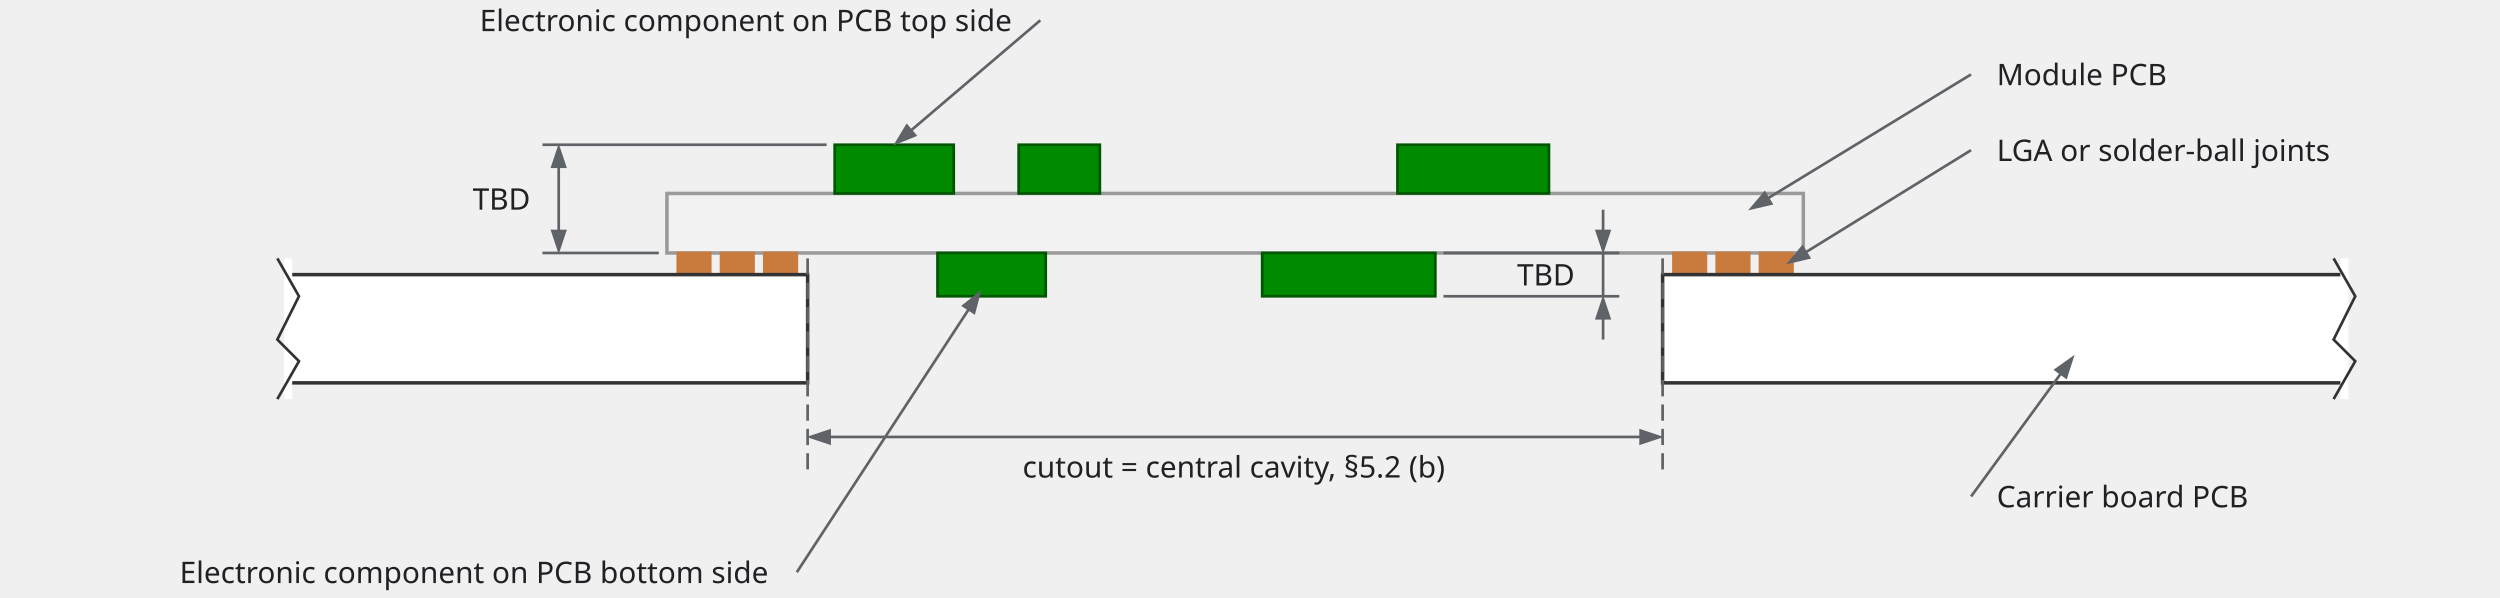
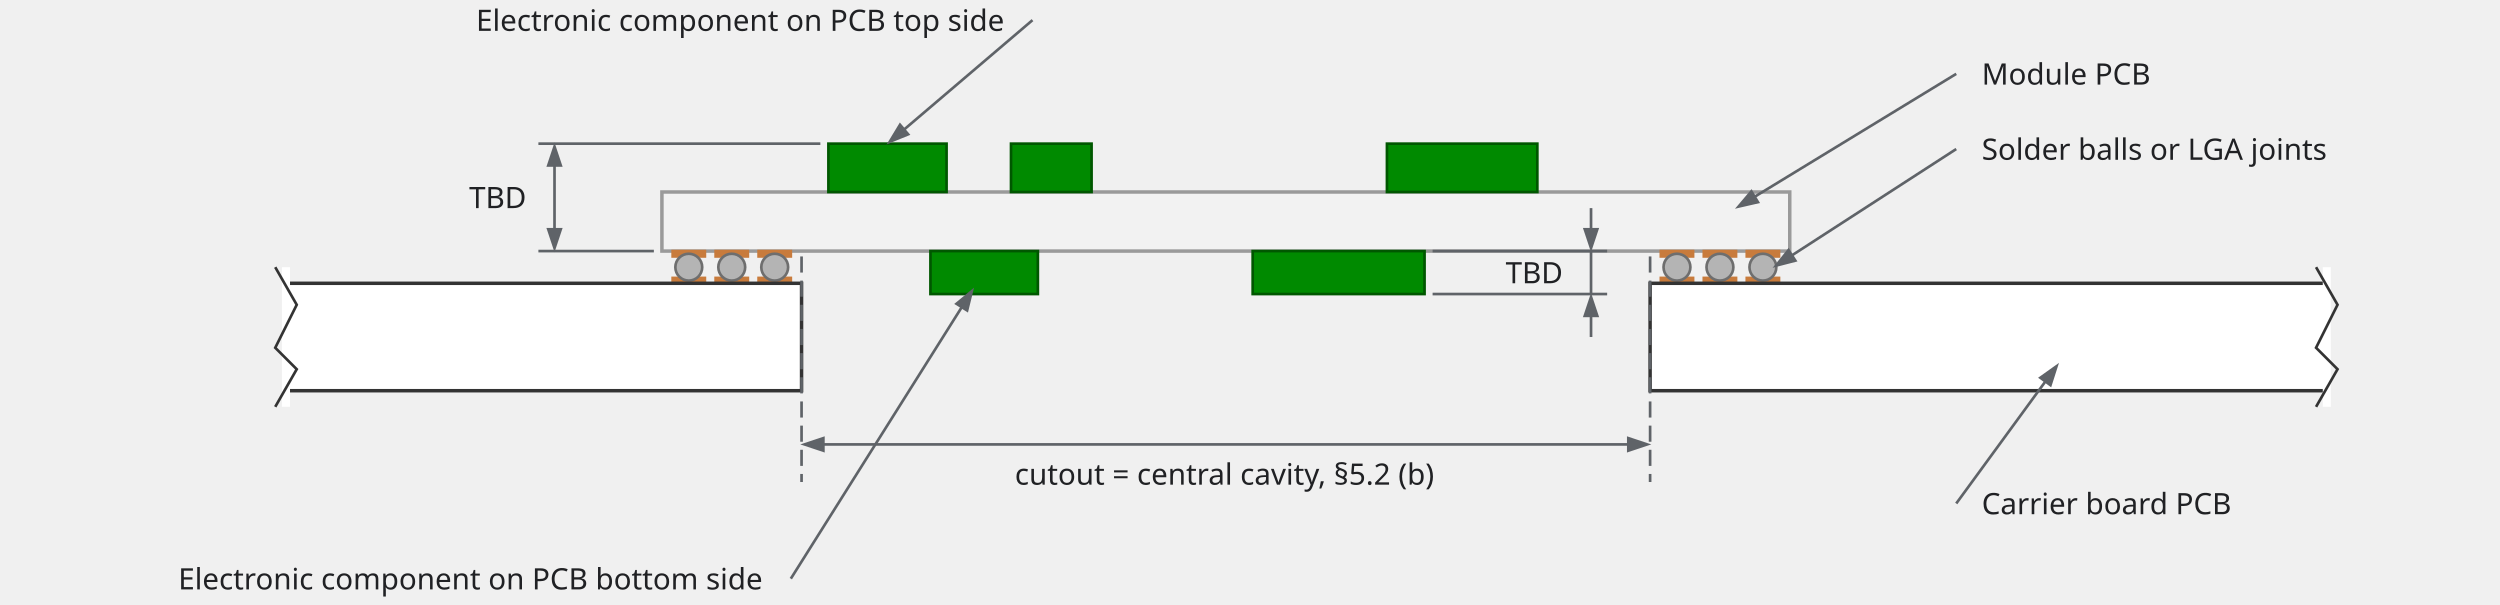
- <svg xmlns="http://www.w3.org/2000/svg" style="background: transparent; background-color: transparent; color-scheme: light dark;" version="1.1" width="924px" height="221px" viewBox="0 0 924 221">
+ <svg xmlns="http://www.w3.org/2000/svg" style="background: transparent; background-color: transparent; color-scheme: light dark;" version="1.1" width="931px" height="225px" viewBox="0 0 931 225">
  <defs />
  <g>
    <g data-cell-id="0">
      <g data-cell-id="1">
        <g data-cell-id="module-cross-section-carrier-cutout-1">
          <g transform="translate(0.5,0.5)">
            <rect x="246" y="71" width="420" height="22" fill="#f2f2f2" stroke="#9a9a9a" stroke-width="1.3" pointer-events="all" style="fill: rgb(242, 242, 242); stroke: rgb(154, 154, 154);" />
          </g>
        </g>
        <g data-cell-id="module-cross-section-carrier-cutout-2">
          <g transform="translate(0.5,0.5)">
            <rect x="308" y="53" width="44" height="18" fill="#008a00" stroke="#005700" pointer-events="all" style="fill: rgb(0, 138, 0); stroke: rgb(0, 87, 0);" />
          </g>
        </g>
        <g data-cell-id="module-cross-section-carrier-cutout-3">
          <g transform="translate(0.5,0.5)">
            <rect x="376" y="53" width="30" height="18" fill="#008a00" stroke="#005700" pointer-events="all" style="fill: rgb(0, 138, 0); stroke: rgb(0, 87, 0);" />
          </g>
        </g>
        <g data-cell-id="module-cross-section-carrier-cutout-4">
          <g transform="translate(0.5,0.5)">
            <rect x="516" y="53" width="56" height="18" fill="#008a00" stroke="#005700" pointer-events="all" style="fill: rgb(0, 138, 0); stroke: rgb(0, 87, 0);" />
          </g>
        </g>
        <g data-cell-id="module-cross-section-carrier-cutout-5">
          <g transform="translate(0.5,0.5)">
            <rect x="346" y="93" width="40" height="16" fill="#008a00" stroke="#005700" pointer-events="all" style="fill: rgb(0, 138, 0); stroke: rgb(0, 87, 0);" />
          </g>
        </g>
        <g data-cell-id="module-cross-section-carrier-cutout-6">
          <g transform="translate(0.5,0.5)">
            <rect x="466" y="93" width="64" height="16" fill="#008a00" stroke="#005700" pointer-events="all" style="fill: rgb(0, 138, 0); stroke: rgb(0, 87, 0);" />
          </g>
        </g>
        <g data-cell-id="module-cross-section-carrier-cutout-7">
          <g transform="translate(0.5,0.5)">
-             <rect x="250" y="93" width="12" height="8" fill="#c87b3c" stroke="#c87b3c" pointer-events="all" style="fill: rgb(200, 123, 60); stroke: rgb(200, 123, 60);" />
+             <rect x="250" y="93" width="12" height="2" fill="#c87b3c" stroke="#c87b3c" pointer-events="all" style="fill: rgb(200, 123, 60); stroke: rgb(200, 123, 60);" />
          </g>
        </g>
        <g data-cell-id="module-cross-section-carrier-cutout-8">
          <g transform="translate(0.5,0.5)">
-             <rect x="266" y="93" width="12" height="8" fill="#c87b3c" stroke="#c87b3c" pointer-events="all" style="fill: rgb(200, 123, 60); stroke: rgb(200, 123, 60);" />
+             <rect x="250" y="103" width="12" height="2" fill="#c87b3c" stroke="#c87b3c" pointer-events="all" style="fill: rgb(200, 123, 60); stroke: rgb(200, 123, 60);" />
          </g>
        </g>
        <g data-cell-id="module-cross-section-carrier-cutout-9">
          <g transform="translate(0.5,0.5)">
-             <rect x="282" y="93" width="12" height="8" fill="#c87b3c" stroke="#c87b3c" pointer-events="all" style="fill: rgb(200, 123, 60); stroke: rgb(200, 123, 60);" />
+             <ellipse cx="256" cy="99" rx="5" ry="5" fill="#b4b4b4" stroke="#6e6e6e" pointer-events="all" style="fill: rgb(180, 180, 180); stroke: rgb(110, 110, 110);" />
          </g>
        </g>
        <g data-cell-id="module-cross-section-carrier-cutout-10">
          <g transform="translate(0.5,0.5)">
-             <rect x="618" y="93" width="12" height="8" fill="#c87b3c" stroke="#c87b3c" pointer-events="all" style="fill: rgb(200, 123, 60); stroke: rgb(200, 123, 60);" />
+             <rect x="266" y="93" width="12" height="2" fill="#c87b3c" stroke="#c87b3c" pointer-events="all" style="fill: rgb(200, 123, 60); stroke: rgb(200, 123, 60);" />
          </g>
        </g>
        <g data-cell-id="module-cross-section-carrier-cutout-11">
          <g transform="translate(0.5,0.5)">
-             <rect x="634" y="93" width="12" height="8" fill="#c87b3c" stroke="#c87b3c" pointer-events="all" style="fill: rgb(200, 123, 60); stroke: rgb(200, 123, 60);" />
+             <rect x="266" y="103" width="12" height="2" fill="#c87b3c" stroke="#c87b3c" pointer-events="all" style="fill: rgb(200, 123, 60); stroke: rgb(200, 123, 60);" />
          </g>
        </g>
        <g data-cell-id="module-cross-section-carrier-cutout-12">
          <g transform="translate(0.5,0.5)">
-             <rect x="650" y="93" width="12" height="8" fill="#c87b3c" stroke="#c87b3c" pointer-events="all" style="fill: rgb(200, 123, 60); stroke: rgb(200, 123, 60);" />
+             <ellipse cx="272" cy="99" rx="5" ry="5" fill="#b4b4b4" stroke="#6e6e6e" pointer-events="all" style="fill: rgb(180, 180, 180); stroke: rgb(110, 110, 110);" />
          </g>
        </g>
        <g data-cell-id="module-cross-section-carrier-cutout-13">
          <g transform="translate(0.5,0.5)">
-             <rect x="106" y="101" width="192" height="40" fill="#ffffff" stroke="#333333" stroke-width="1.3" pointer-events="all" style="fill: rgb(255, 255, 255); stroke: rgb(51, 51, 51);" />
+             <rect x="282" y="93" width="12" height="2" fill="#c87b3c" stroke="#c87b3c" pointer-events="all" style="fill: rgb(200, 123, 60); stroke: rgb(200, 123, 60);" />
          </g>
        </g>
        <g data-cell-id="module-cross-section-carrier-cutout-14">
          <g transform="translate(0.5,0.5)">
-             <rect x="614" y="101" width="252" height="40" fill="#ffffff" stroke="#333333" stroke-width="1.3" pointer-events="all" style="fill: rgb(255, 255, 255); stroke: rgb(51, 51, 51);" />
+             <rect x="282" y="103" width="12" height="2" fill="#c87b3c" stroke="#c87b3c" pointer-events="all" style="fill: rgb(200, 123, 60); stroke: rgb(200, 123, 60);" />
          </g>
        </g>
        <g data-cell-id="module-cross-section-carrier-cutout-15">
          <g transform="translate(0.5,0.5)">
-             <path d="M 298 95 L 298 175" fill="none" stroke="#5f6368" stroke-miterlimit="10" stroke-dasharray="6 3" pointer-events="stroke" style="stroke: rgb(95, 99, 104);" />
+             <ellipse cx="288" cy="99" rx="5" ry="5" fill="#b4b4b4" stroke="#6e6e6e" pointer-events="all" style="fill: rgb(180, 180, 180); stroke: rgb(110, 110, 110);" />
          </g>
        </g>
        <g data-cell-id="module-cross-section-carrier-cutout-16">
          <g transform="translate(0.5,0.5)">
-             <path d="M 614 95 L 614 175" fill="none" stroke="#5f6368" stroke-miterlimit="10" stroke-dasharray="6 3" pointer-events="stroke" style="stroke: rgb(95, 99, 104);" />
+             <rect x="618" y="93" width="12" height="2" fill="#c87b3c" stroke="#c87b3c" pointer-events="all" style="fill: rgb(200, 123, 60); stroke: rgb(200, 123, 60);" />
          </g>
        </g>
        <g data-cell-id="module-cross-section-carrier-cutout-17">
          <g transform="translate(0.5,0.5)">
-             <path d="M 106 95 L 106 147" fill="none" stroke="#ffffff" stroke-width="3" stroke-miterlimit="10" pointer-events="stroke" style="stroke: rgb(255, 255, 255);" />
+             <rect x="618" y="103" width="12" height="2" fill="#c87b3c" stroke="#c87b3c" pointer-events="all" style="fill: rgb(200, 123, 60); stroke: rgb(200, 123, 60);" />
          </g>
        </g>
        <g data-cell-id="module-cross-section-carrier-cutout-18">
          <g transform="translate(0.5,0.5)">
-             <path d="M 102 95 L 110 109 L 102 125 L 110 133 L 102 147" fill="none" stroke="#333333" stroke-miterlimit="10" pointer-events="stroke" style="stroke: rgb(51, 51, 51);" />
+             <ellipse cx="624" cy="99" rx="5" ry="5" fill="#b4b4b4" stroke="#6e6e6e" pointer-events="all" style="fill: rgb(180, 180, 180); stroke: rgb(110, 110, 110);" />
          </g>
        </g>
        <g data-cell-id="module-cross-section-carrier-cutout-19">
          <g transform="translate(0.5,0.5)">
-             <path d="M 866 95 L 866 147" fill="none" stroke="#ffffff" stroke-width="3" stroke-miterlimit="10" pointer-events="stroke" style="stroke: rgb(255, 255, 255);" />
+             <rect x="634" y="93" width="12" height="2" fill="#c87b3c" stroke="#c87b3c" pointer-events="all" style="fill: rgb(200, 123, 60); stroke: rgb(200, 123, 60);" />
          </g>
        </g>
        <g data-cell-id="module-cross-section-carrier-cutout-20">
          <g transform="translate(0.5,0.5)">
-             <path d="M 862 95 L 870 109 L 862 125 L 870 133 L 862 147" fill="none" stroke="#333333" stroke-miterlimit="10" pointer-events="stroke" style="stroke: rgb(51, 51, 51);" />
+             <rect x="634" y="103" width="12" height="2" fill="#c87b3c" stroke="#c87b3c" pointer-events="all" style="fill: rgb(200, 123, 60); stroke: rgb(200, 123, 60);" />
          </g>
        </g>
        <g data-cell-id="module-cross-section-carrier-cutout-21">
+           <g transform="translate(0.5,0.5)">
+             <ellipse cx="640" cy="99" rx="5" ry="5" fill="#b4b4b4" stroke="#6e6e6e" pointer-events="all" style="fill: rgb(180, 180, 180); stroke: rgb(110, 110, 110);" />
+           </g>
+         </g>
+         <g data-cell-id="module-cross-section-carrier-cutout-22">
+           <g transform="translate(0.5,0.5)">
+             <rect x="650" y="93" width="12" height="2" fill="#c87b3c" stroke="#c87b3c" pointer-events="all" style="fill: rgb(200, 123, 60); stroke: rgb(200, 123, 60);" />
+           </g>
+         </g>
+         <g data-cell-id="module-cross-section-carrier-cutout-23">
+           <g transform="translate(0.5,0.5)">
+             <rect x="650" y="103" width="12" height="2" fill="#c87b3c" stroke="#c87b3c" pointer-events="all" style="fill: rgb(200, 123, 60); stroke: rgb(200, 123, 60);" />
+           </g>
+         </g>
+         <g data-cell-id="module-cross-section-carrier-cutout-24">
+           <g transform="translate(0.5,0.5)">
+             <ellipse cx="656" cy="99" rx="5" ry="5" fill="#b4b4b4" stroke="#6e6e6e" pointer-events="all" style="fill: rgb(180, 180, 180); stroke: rgb(110, 110, 110);" />
+           </g>
+         </g>
+         <g data-cell-id="module-cross-section-carrier-cutout-25">
+           <g transform="translate(0.5,0.5)">
+             <rect x="106" y="105" width="192" height="40" fill="#ffffff" stroke="#333333" stroke-width="1.3" pointer-events="all" style="fill: rgb(255, 255, 255); stroke: rgb(51, 51, 51);" />
+           </g>
+         </g>
+         <g data-cell-id="module-cross-section-carrier-cutout-26">
+           <g transform="translate(0.5,0.5)">
+             <rect x="614" y="105" width="252" height="40" fill="#ffffff" stroke="#333333" stroke-width="1.3" pointer-events="all" style="fill: rgb(255, 255, 255); stroke: rgb(51, 51, 51);" />
+           </g>
+         </g>
+         <g data-cell-id="module-cross-section-carrier-cutout-27">
+           <g transform="translate(0.5,0.5)">
+             <path d="M 298 95 L 298 179" fill="none" stroke="#5f6368" stroke-miterlimit="10" stroke-dasharray="6 3" pointer-events="stroke" style="stroke: rgb(95, 99, 104);" />
+           </g>
+         </g>
+         <g data-cell-id="module-cross-section-carrier-cutout-28">
+           <g transform="translate(0.5,0.5)">
+             <path d="M 614 95 L 614 179" fill="none" stroke="#5f6368" stroke-miterlimit="10" stroke-dasharray="6 3" pointer-events="stroke" style="stroke: rgb(95, 99, 104);" />
+           </g>
+         </g>
+         <g data-cell-id="module-cross-section-carrier-cutout-29">
+           <g transform="translate(0.5,0.5)">
+             <path d="M 106 99 L 106 151" fill="none" stroke="#ffffff" stroke-width="3" stroke-miterlimit="10" pointer-events="stroke" style="stroke: rgb(255, 255, 255);" />
+           </g>
+         </g>
+         <g data-cell-id="module-cross-section-carrier-cutout-30">
+           <g transform="translate(0.5,0.5)">
+             <path d="M 102 99 L 110 113 L 102 129 L 110 137 L 102 151" fill="none" stroke="#333333" stroke-miterlimit="10" pointer-events="stroke" style="stroke: rgb(51, 51, 51);" />
+           </g>
+         </g>
+         <g data-cell-id="module-cross-section-carrier-cutout-31">
+           <g transform="translate(0.5,0.5)">
+             <path d="M 866 99 L 866 151" fill="none" stroke="#ffffff" stroke-width="3" stroke-miterlimit="10" pointer-events="stroke" style="stroke: rgb(255, 255, 255);" />
+           </g>
+         </g>
+         <g data-cell-id="module-cross-section-carrier-cutout-32">
+           <g transform="translate(0.5,0.5)">
+             <path d="M 862 99 L 870 113 L 862 129 L 870 137 L 862 151" fill="none" stroke="#333333" stroke-miterlimit="10" pointer-events="stroke" style="stroke: rgb(51, 51, 51);" />
+           </g>
+         </g>
+         <g data-cell-id="module-cross-section-carrier-cutout-33">
          <g>
            <rect x="110.8" y="0" width="265.2" height="14" fill="none" stroke="none" pointer-events="all" />
          </g>
          <g>
            <g fill="#202124" font-family="'Roboto Mono'" text-anchor="end" font-size="11px" style="fill: rgb(32, 33, 36);">
              <text x="374" y="11.5">Electronic component on PCB top side</text>
            </g>
          </g>
        </g>
-         <g data-cell-id="module-cross-section-carrier-cutout-22">
+         <g data-cell-id="module-cross-section-carrier-cutout-34">
          <g transform="translate(0.5,0.5)">
            <path d="M 384 7 L 336.18 47.74" fill="none" stroke="#5f6368" stroke-miterlimit="10" pointer-events="stroke" style="stroke: rgb(95, 99, 104);" />
            <path d="M 330.85 52.28 L 334.67 45.96 L 337.69 49.51 Z" fill="#5f6368" stroke="#5f6368" stroke-miterlimit="10" pointer-events="all" style="fill: rgb(95, 99, 104); stroke: rgb(95, 99, 104);" />
          </g>
        </g>
-         <g data-cell-id="module-cross-section-carrier-cutout-23">
+         <g data-cell-id="module-cross-section-carrier-cutout-35">
          <g>
            <rect x="736" y="20" width="78" height="14" fill="none" stroke="none" pointer-events="all" />
          </g>
          <g>
            <g fill="#202124" font-family="'Roboto Mono'" text-anchor="start" font-size="11px" style="fill: rgb(32, 33, 36);">
              <text x="738" y="31.5">Module PCB</text>
            </g>
          </g>
        </g>
-         <g data-cell-id="module-cross-section-carrier-cutout-24">
+         <g data-cell-id="module-cross-section-carrier-cutout-36">
          <g transform="translate(0.5,0.5)">
            <path d="M 728 27 L 652.93 72.77" fill="none" stroke="#5f6368" stroke-miterlimit="10" pointer-events="stroke" style="stroke: rgb(95, 99, 104);" />
            <path d="M 646.95 76.42 L 651.72 70.78 L 654.15 74.77 Z" fill="#5f6368" stroke="#5f6368" stroke-miterlimit="10" pointer-events="all" style="fill: rgb(95, 99, 104); stroke: rgb(95, 99, 104);" />
          </g>
        </g>
-         <g data-cell-id="module-cross-section-carrier-cutout-25">
-           <g>
-             <rect x="736" y="48" width="186" height="14" fill="none" stroke="none" pointer-events="all" />
+         <g data-cell-id="module-cross-section-carrier-cutout-37">
+           <g>
+             <rect x="736" y="48" width="193.2" height="14" fill="none" stroke="none" pointer-events="all" />
          </g>
          <g>
            <g fill="#202124" font-family="'Roboto Mono'" text-anchor="start" font-size="11px" style="fill: rgb(32, 33, 36);">
-               <text x="738" y="59.5">LGA or solder-ball joints</text>
-             </g>
-           </g>
-         </g>
-         <g data-cell-id="module-cross-section-carrier-cutout-26">
-           <g transform="translate(0.5,0.5)">
-             <path d="M 728 55 L 666.91 92.73" fill="none" stroke="#5f6368" stroke-miterlimit="10" pointer-events="stroke" style="stroke: rgb(95, 99, 104);" />
-             <path d="M 660.95 96.41 L 665.68 90.75 L 668.13 94.72 Z" fill="#5f6368" stroke="#5f6368" stroke-miterlimit="10" pointer-events="all" style="fill: rgb(95, 99, 104); stroke: rgb(95, 99, 104);" />
-           </g>
-         </g>
-         <g data-cell-id="module-cross-section-carrier-cutout-27">
-           <g>
-             <rect x="736" y="176" width="128.4" height="14" fill="none" stroke="none" pointer-events="all" />
+               <text x="738" y="59.5">Solder balls or LGA joints</text>
+             </g>
+           </g>
+         </g>
+         <g data-cell-id="module-cross-section-carrier-cutout-38">
+           <g transform="translate(0.5,0.5)">
+             <path d="M 728 55 L 666.82 94.59" fill="none" stroke="#5f6368" stroke-miterlimit="10" pointer-events="stroke" style="stroke: rgb(95, 99, 104);" />
+             <path d="M 660.94 98.39 L 665.55 92.63 L 668.08 96.55 Z" fill="#5f6368" stroke="#5f6368" stroke-miterlimit="10" pointer-events="all" style="fill: rgb(95, 99, 104); stroke: rgb(95, 99, 104);" />
+           </g>
+         </g>
+         <g data-cell-id="module-cross-section-carrier-cutout-39">
+           <g>
+             <rect x="736" y="180" width="128.4" height="14" fill="none" stroke="none" pointer-events="all" />
          </g>
          <g>
            <g fill="#202124" font-family="'Roboto Mono'" text-anchor="start" font-size="11px" style="fill: rgb(32, 33, 36);">
-               <text x="738" y="187.5">Carrier board PCB</text>
-             </g>
-           </g>
-         </g>
-         <g data-cell-id="module-cross-section-carrier-cutout-28">
-           <g transform="translate(0.5,0.5)">
-             <path d="M 728 183 L 761.21 137.55" fill="none" stroke="#5f6368" stroke-miterlimit="10" pointer-events="stroke" style="stroke: rgb(95, 99, 104);" />
-             <path d="M 765.34 131.9 L 763.09 138.93 L 759.33 136.18 Z" fill="#5f6368" stroke="#5f6368" stroke-miterlimit="10" pointer-events="all" style="fill: rgb(95, 99, 104); stroke: rgb(95, 99, 104);" />
-           </g>
-         </g>
-         <g data-cell-id="module-cross-section-carrier-cutout-29">
-           <g>
-             <rect x="-0.8" y="204" width="286.8" height="14" fill="none" stroke="none" pointer-events="all" />
+               <text x="738" y="191.5">Carrier board PCB</text>
+             </g>
+           </g>
+         </g>
+         <g data-cell-id="module-cross-section-carrier-cutout-40">
+           <g transform="translate(0.5,0.5)">
+             <path d="M 728 187 L 761.21 141.55" fill="none" stroke="#5f6368" stroke-miterlimit="10" pointer-events="stroke" style="stroke: rgb(95, 99, 104);" />
+             <path d="M 765.34 135.9 L 763.09 142.93 L 759.33 140.18 Z" fill="#5f6368" stroke="#5f6368" stroke-miterlimit="10" pointer-events="all" style="fill: rgb(95, 99, 104); stroke: rgb(95, 99, 104);" />
+           </g>
+         </g>
+         <g data-cell-id="module-cross-section-carrier-cutout-41">
+           <g>
+             <rect x="-0.8" y="208" width="286.8" height="14" fill="none" stroke="none" pointer-events="all" />
          </g>
          <g>
            <g fill="#202124" font-family="'Roboto Mono'" text-anchor="end" font-size="11px" style="fill: rgb(32, 33, 36);">
-               <text x="284" y="215.5">Electronic component on PCB bottom side</text>
-             </g>
-           </g>
-         </g>
-         <g data-cell-id="module-cross-section-carrier-cutout-30">
-           <g transform="translate(0.5,0.5)">
-             <path d="M 294 211 L 357.56 113.79" fill="none" stroke="#5f6368" stroke-miterlimit="10" pointer-events="stroke" style="stroke: rgb(95, 99, 104);" />
-             <path d="M 361.39 107.94 L 359.51 115.07 L 355.6 112.52 Z" fill="#5f6368" stroke="#5f6368" stroke-miterlimit="10" pointer-events="all" style="fill: rgb(95, 99, 104); stroke: rgb(95, 99, 104);" />
-           </g>
-         </g>
-         <g data-cell-id="module-cross-section-carrier-cutout-31">
-           <g transform="translate(0.5,0.5)">
-             <path d="M 306.12 161 L 605.88 161" fill="none" stroke="#5f6368" stroke-miterlimit="10" pointer-events="stroke" style="stroke: rgb(95, 99, 104);" />
-             <path d="M 299.12 161 L 306.12 158.67 L 306.12 163.33 Z" fill="#5f6368" stroke="#5f6368" stroke-miterlimit="10" pointer-events="all" style="fill: rgb(95, 99, 104); stroke: rgb(95, 99, 104);" />
-             <path d="M 612.88 161 L 605.88 163.33 L 605.88 158.67 Z" fill="#5f6368" stroke="#5f6368" stroke-miterlimit="10" pointer-events="all" style="fill: rgb(95, 99, 104); stroke: rgb(95, 99, 104);" />
-           </g>
-         </g>
-         <g data-cell-id="module-cross-section-carrier-cutout-32">
-           <g>
-             <rect x="334.2" y="165" width="243.6" height="14" fill="none" stroke="none" pointer-events="all" />
+               <text x="284" y="219.5">Electronic component on PCB bottom side</text>
+             </g>
+           </g>
+         </g>
+         <g data-cell-id="module-cross-section-carrier-cutout-42">
+           <g transform="translate(0.5,0.5)">
+             <path d="M 294 215 L 357.67 113.87" fill="none" stroke="#5f6368" stroke-miterlimit="10" pointer-events="stroke" style="stroke: rgb(95, 99, 104);" />
+             <path d="M 361.4 107.95 L 359.65 115.11 L 355.7 112.63 Z" fill="#5f6368" stroke="#5f6368" stroke-miterlimit="10" pointer-events="all" style="fill: rgb(95, 99, 104); stroke: rgb(95, 99, 104);" />
+           </g>
+         </g>
+         <g data-cell-id="module-cross-section-carrier-cutout-43">
+           <g transform="translate(0.5,0.5)">
+             <path d="M 306.12 165 L 605.88 165" fill="none" stroke="#5f6368" stroke-miterlimit="10" pointer-events="stroke" style="stroke: rgb(95, 99, 104);" />
+             <path d="M 299.12 165 L 306.12 162.67 L 306.12 167.33 Z" fill="#5f6368" stroke="#5f6368" stroke-miterlimit="10" pointer-events="all" style="fill: rgb(95, 99, 104); stroke: rgb(95, 99, 104);" />
+             <path d="M 612.88 165 L 605.88 167.33 L 605.88 162.67 Z" fill="#5f6368" stroke="#5f6368" stroke-miterlimit="10" pointer-events="all" style="fill: rgb(95, 99, 104); stroke: rgb(95, 99, 104);" />
+           </g>
+         </g>
+         <g data-cell-id="module-cross-section-carrier-cutout-44">
+           <g>
+             <rect x="334.2" y="169" width="243.6" height="14" fill="none" stroke="none" pointer-events="all" />
          </g>
          <g>
            <g fill="#202124" font-family="'Roboto Mono'" text-anchor="middle" font-size="11px" style="fill: rgb(32, 33, 36);">
-               <text x="456" y="176.5">cutout = central cavity, §5.2 (b)</text>
-             </g>
-           </g>
-         </g>
-         <g data-cell-id="module-cross-section-carrier-cutout-33">
+               <text x="456" y="180.5">cutout = central cavity, §5.2 (b)</text>
+             </g>
+           </g>
+         </g>
+         <g data-cell-id="module-cross-section-carrier-cutout-45">
          <g transform="translate(0.5,0.5)">
            <path d="M 305 53 L 200 53" fill="none" stroke="#5f6368" stroke-miterlimit="10" pointer-events="stroke" style="stroke: rgb(95, 99, 104);" />
          </g>
        </g>
-         <g data-cell-id="module-cross-section-carrier-cutout-34">
+         <g data-cell-id="module-cross-section-carrier-cutout-46">
          <g transform="translate(0.5,0.5)">
            <path d="M 243 93 L 200 93" fill="none" stroke="#5f6368" stroke-miterlimit="10" pointer-events="stroke" style="stroke: rgb(95, 99, 104);" />
          </g>
        </g>
-         <g data-cell-id="module-cross-section-carrier-cutout-35">
+         <g data-cell-id="module-cross-section-carrier-cutout-47">
          <g transform="translate(0.5,0.5)">
            <path d="M 206 61.12 L 206 84.88" fill="none" stroke="#5f6368" stroke-miterlimit="10" pointer-events="stroke" style="stroke: rgb(95, 99, 104);" />
            <path d="M 206 54.12 L 208.33 61.12 L 203.67 61.12 Z" fill="#5f6368" stroke="#5f6368" stroke-miterlimit="10" pointer-events="all" style="fill: rgb(95, 99, 104); stroke: rgb(95, 99, 104);" />
            <path d="M 206 91.88 L 203.67 84.88 L 208.33 84.88 Z" fill="#5f6368" stroke="#5f6368" stroke-miterlimit="10" pointer-events="all" style="fill: rgb(95, 99, 104); stroke: rgb(95, 99, 104);" />
          </g>
        </g>
-         <g data-cell-id="module-cross-section-carrier-cutout-36">
+         <g data-cell-id="module-cross-section-carrier-cutout-48">
          <g>
            <rect x="170.4" y="66" width="27.6" height="14" fill="none" stroke="none" pointer-events="all" />
          </g>
          <g>
            <g fill="#202124" font-family="'Roboto Mono'" text-anchor="end" font-size="11px" style="fill: rgb(32, 33, 36);">
              <text x="196" y="77.5">TBD</text>
            </g>
          </g>
        </g>
-         <g data-cell-id="module-cross-section-carrier-cutout-37">
+         <g data-cell-id="module-cross-section-carrier-cutout-49">
          <g transform="translate(0.5,0.5)">
            <path d="M 533 93 L 598 93" fill="none" stroke="#5f6368" stroke-miterlimit="10" pointer-events="stroke" style="stroke: rgb(95, 99, 104);" />
          </g>
        </g>
-         <g data-cell-id="module-cross-section-carrier-cutout-38">
+         <g data-cell-id="module-cross-section-carrier-cutout-50">
          <g transform="translate(0.5,0.5)">
            <path d="M 533 109 L 598 109" fill="none" stroke="#5f6368" stroke-miterlimit="10" pointer-events="stroke" style="stroke: rgb(95, 99, 104);" />
          </g>
        </g>
-         <g data-cell-id="module-cross-section-carrier-cutout-39">
+         <g data-cell-id="module-cross-section-carrier-cutout-51">
          <g transform="translate(0.5,0.5)">
            <path d="M 592 77 L 592 84.88" fill="none" stroke="#5f6368" stroke-miterlimit="10" pointer-events="stroke" style="stroke: rgb(95, 99, 104);" />
            <path d="M 592 91.88 L 589.67 84.88 L 594.33 84.88 Z" fill="#5f6368" stroke="#5f6368" stroke-miterlimit="10" pointer-events="all" style="fill: rgb(95, 99, 104); stroke: rgb(95, 99, 104);" />
          </g>
        </g>
-         <g data-cell-id="module-cross-section-carrier-cutout-40">
+         <g data-cell-id="module-cross-section-carrier-cutout-52">
          <g transform="translate(0.5,0.5)">
            <path d="M 592 125 L 592 117.12" fill="none" stroke="#5f6368" stroke-miterlimit="10" pointer-events="stroke" style="stroke: rgb(95, 99, 104);" />
            <path d="M 592 110.12 L 594.33 117.12 L 589.67 117.12 Z" fill="#5f6368" stroke="#5f6368" stroke-miterlimit="10" pointer-events="all" style="fill: rgb(95, 99, 104); stroke: rgb(95, 99, 104);" />
          </g>
        </g>
-         <g data-cell-id="module-cross-section-carrier-cutout-41">
+         <g data-cell-id="module-cross-section-carrier-cutout-53">
          <g transform="translate(0.5,0.5)">
            <path d="M 592 93 L 592 109" fill="none" stroke="#5f6368" stroke-miterlimit="10" pointer-events="stroke" style="stroke: rgb(95, 99, 104);" />
          </g>
        </g>
-         <g data-cell-id="module-cross-section-carrier-cutout-42">
+         <g data-cell-id="module-cross-section-carrier-cutout-54">
          <g>
            <rect x="556.4" y="94" width="27.6" height="14" fill="none" stroke="none" pointer-events="all" />
          </g>
          <g>
            <g fill="#202124" font-family="'Roboto Mono'" text-anchor="end" font-size="11px" style="fill: rgb(32, 33, 36);">
              <text x="582" y="105.5">TBD</text>
            </g>
          </g>
        </g>
      </g>
    </g>
  </g>
</svg>
